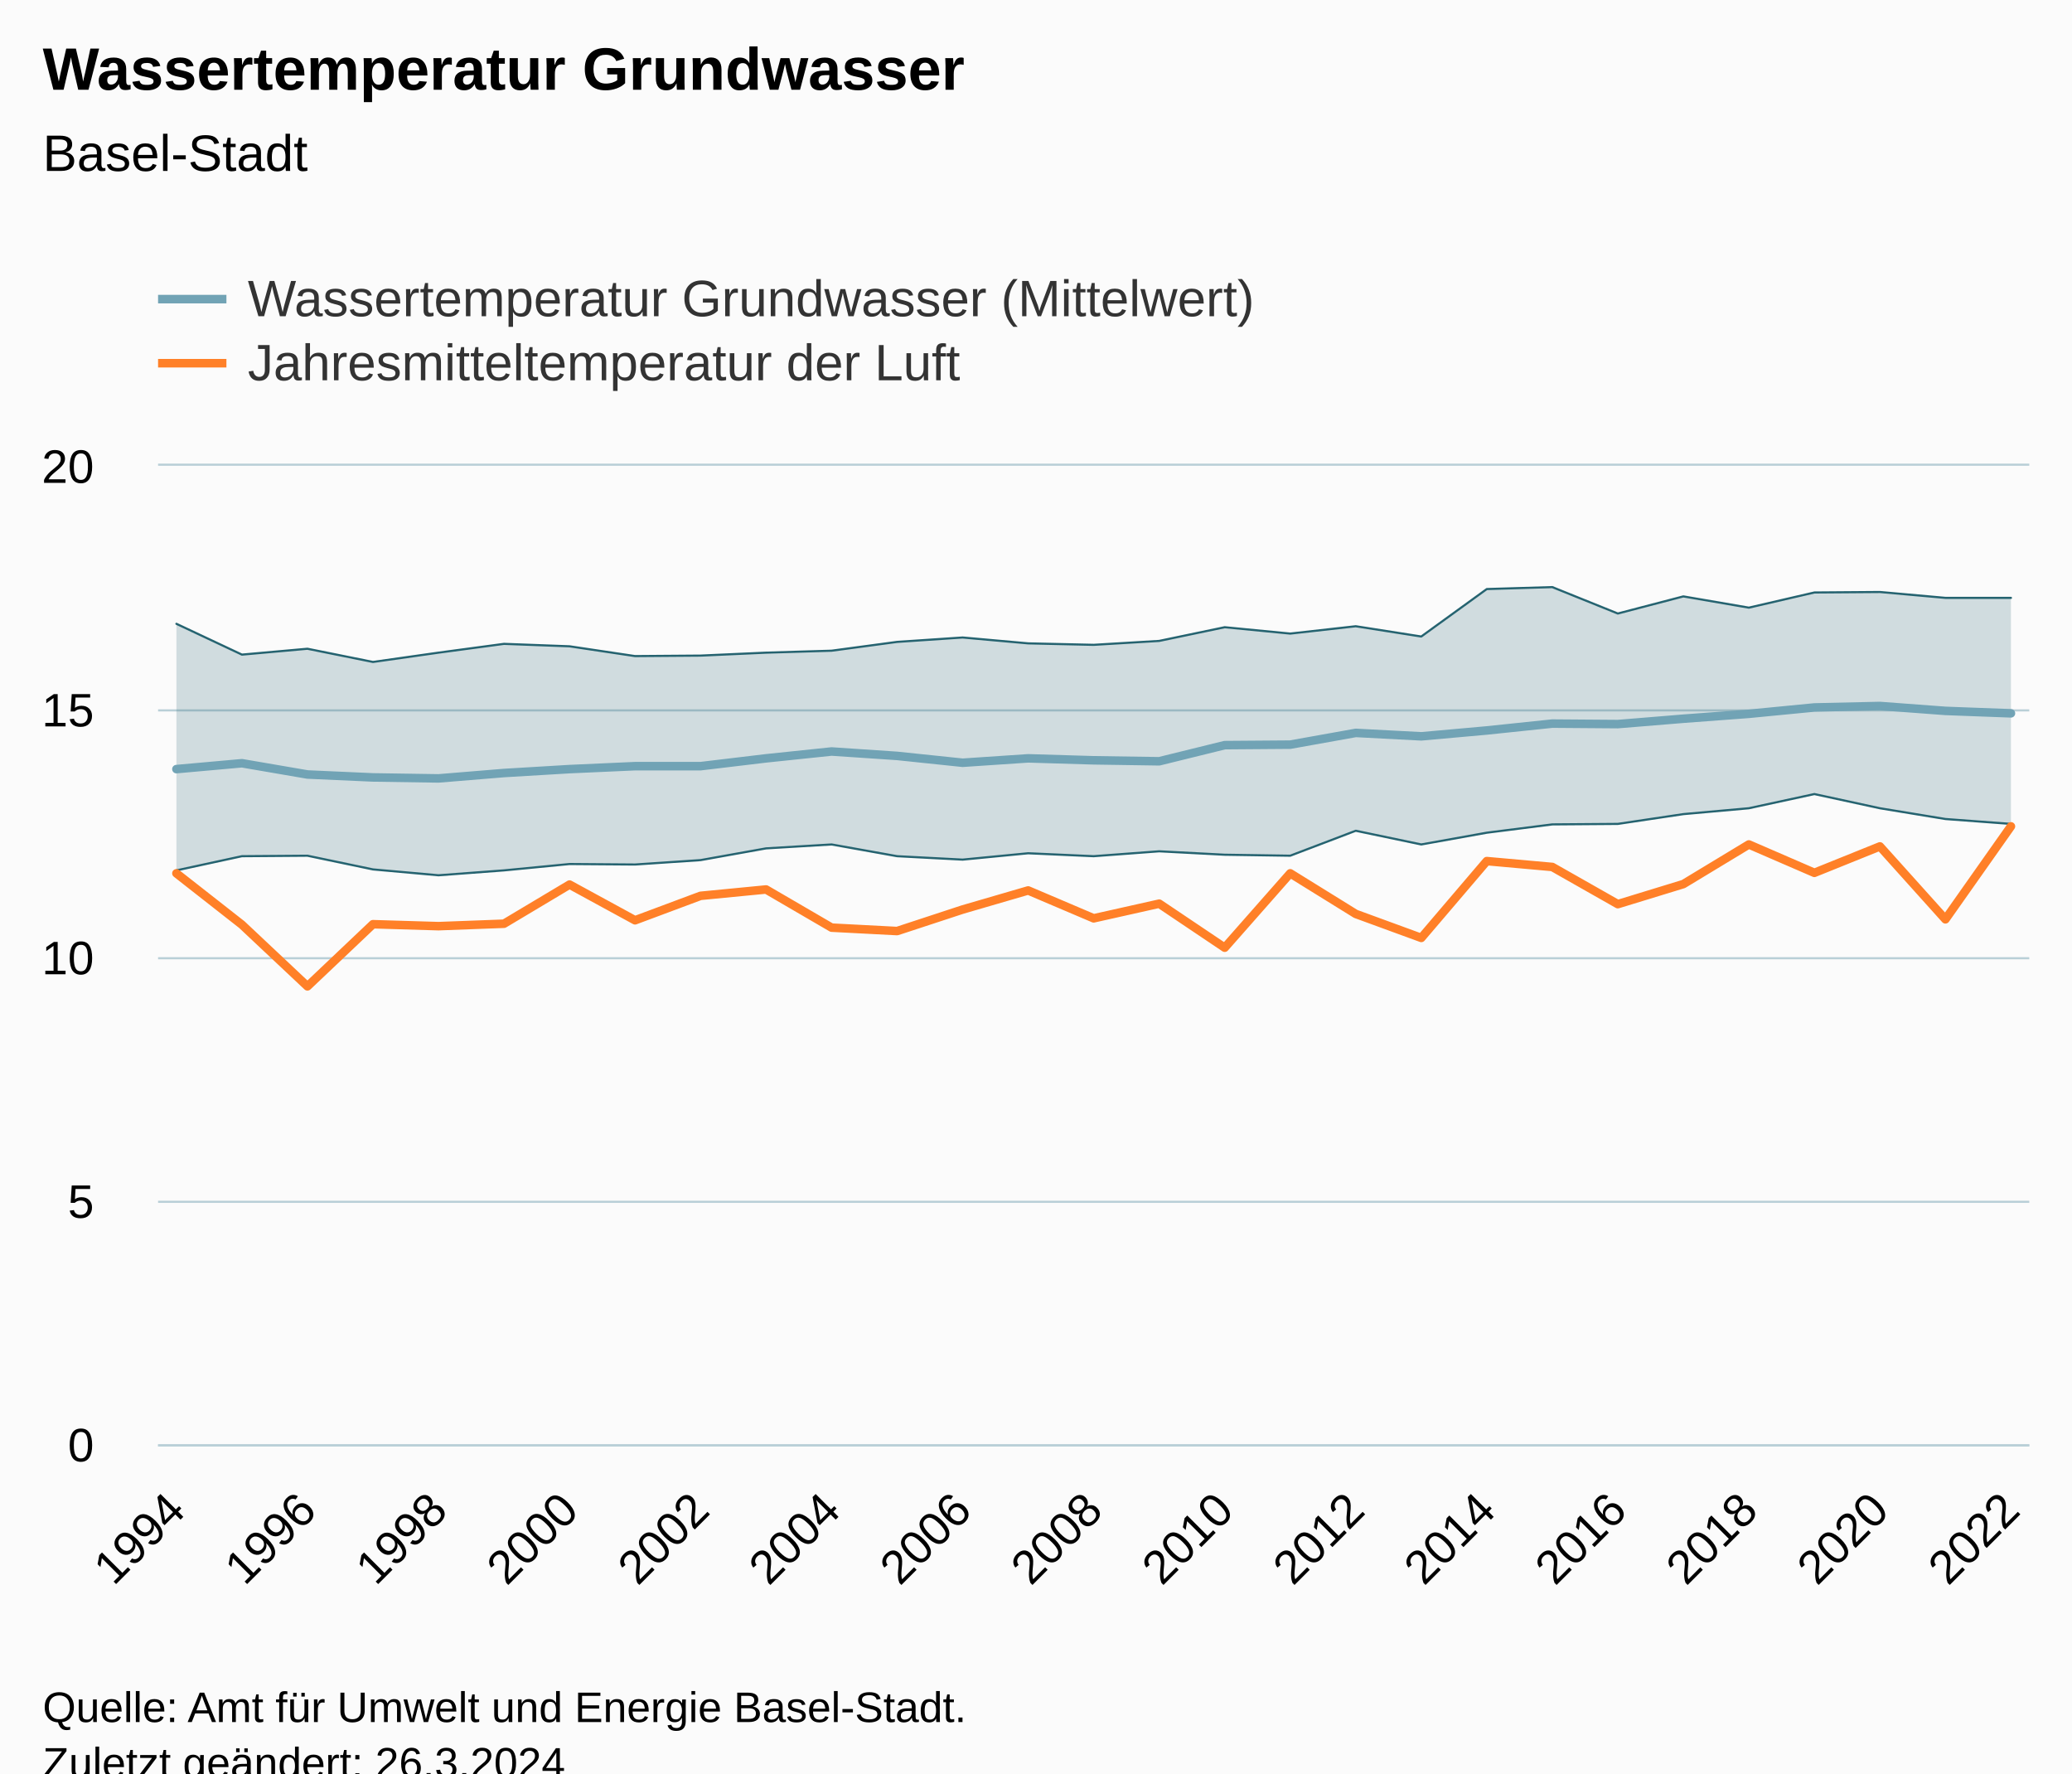
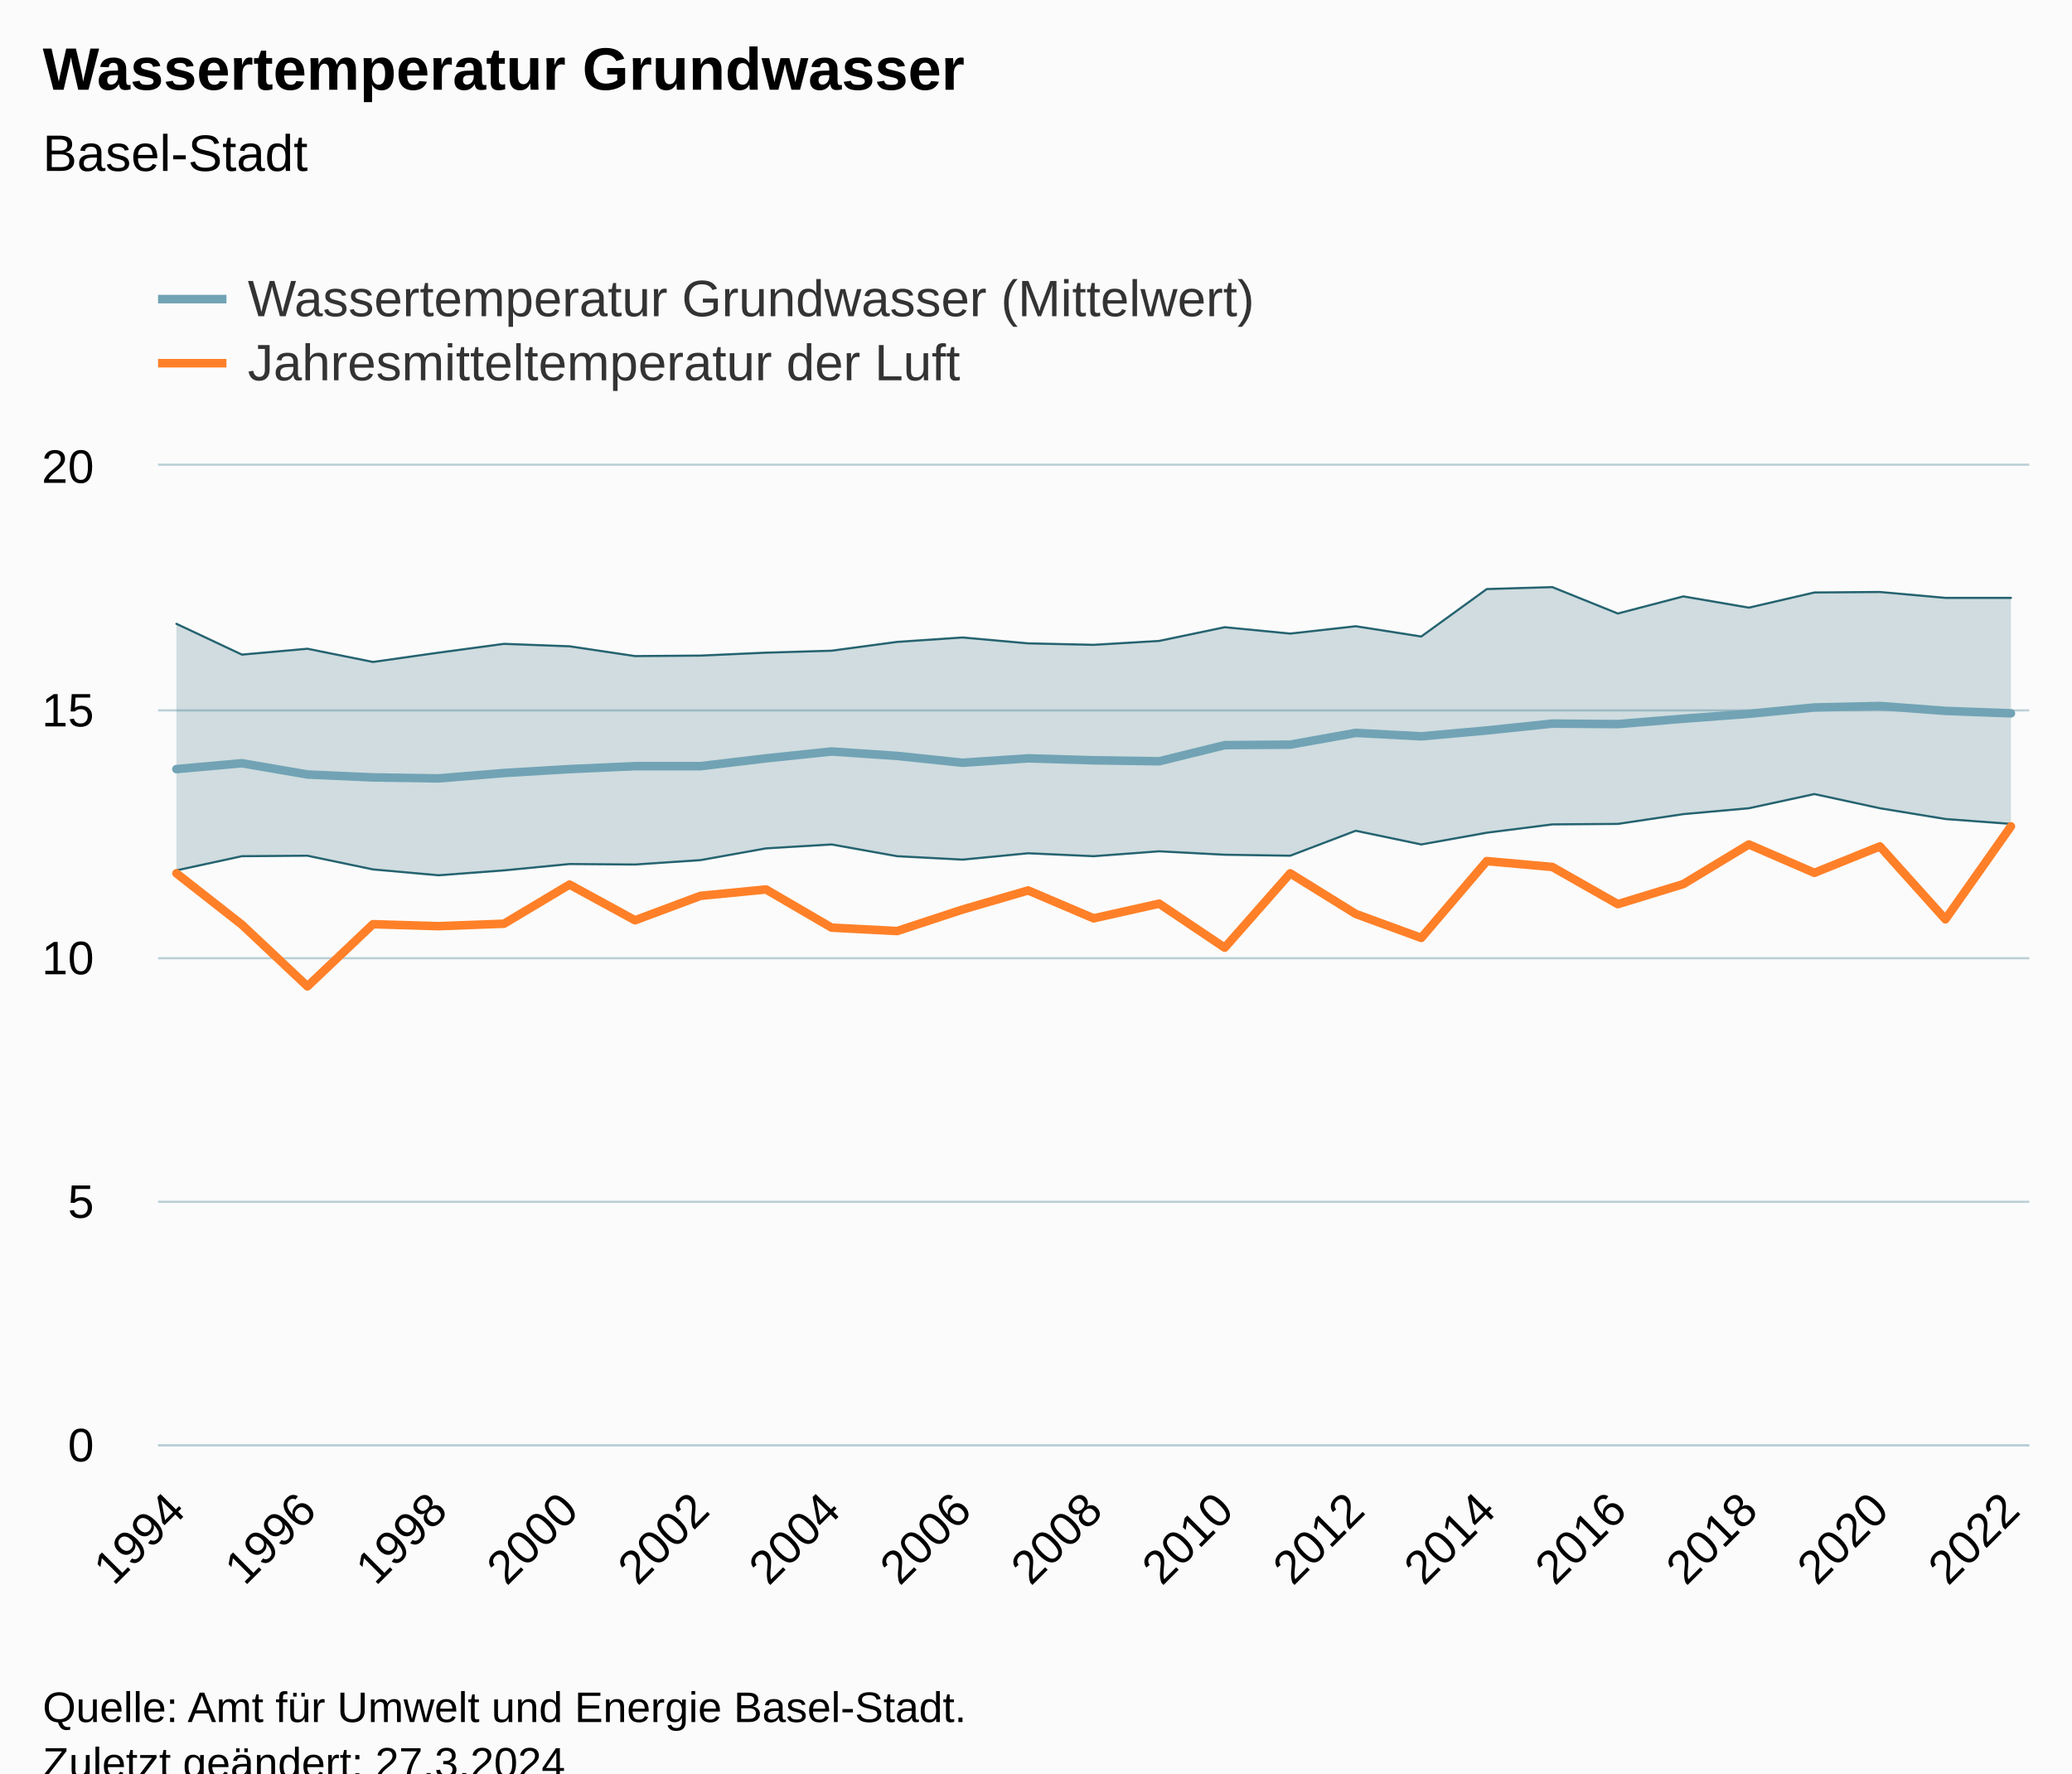
<svg xmlns="http://www.w3.org/2000/svg" version="1.1" class="highcharts-root" style="font-family:Arial;font-size:12px;" viewBox="0 0 485 415">
  <defs>
-     <clipPath id="highcharts-od5wqls-94-">
+     <clipPath id="highcharts-vbatmz5-94-">
      <rect x="0" y="0" width="438" height="229" fill="none" />
    </clipPath>
-     <clipPath id="highcharts-od5wqls-124-">
+     <clipPath id="highcharts-vbatmz5-124-">
      <rect x="0" y="0" width="438" height="229" fill="none" />
    </clipPath>
-     <clipPath id="highcharts-od5wqls-183-">
+     <clipPath id="highcharts-vbatmz5-183-">
      <rect x="37" y="109" width="438" height="229" fill="none" />
    </clipPath>
  </defs>
  <rect fill="#fbfbfb" class="highcharts-background" x="0" y="0" width="485" height="428" rx="0" ry="0" />
  <rect fill="none" class="highcharts-plot-background" x="37" y="109" width="438" height="229" />
  <g class="highcharts-pane-group" data-z-index="0" />
  <g class="highcharts-grid highcharts-xaxis-grid" data-z-index="1">
    <path fill="none" data-z-index="1" class="highcharts-grid-line" d="M 40.5 109 L 40.5 338" opacity="1" />
    <path fill="none" data-z-index="1" class="highcharts-grid-line" d="M 71.5 109 L 71.5 338" opacity="1" />
    <path fill="none" data-z-index="1" class="highcharts-grid-line" d="M 102.5 109 L 102.5 338" opacity="1" />
    <path fill="none" data-z-index="1" class="highcharts-grid-line" d="M 132.5 109 L 132.5 338" opacity="1" />
    <path fill="none" data-z-index="1" class="highcharts-grid-line" d="M 163.5 109 L 163.5 338" opacity="1" />
    <path fill="none" data-z-index="1" class="highcharts-grid-line" d="M 194.5 109 L 194.5 338" opacity="1" />
    <path fill="none" data-z-index="1" class="highcharts-grid-line" d="M 224.5 109 L 224.5 338" opacity="1" />
    <path fill="none" data-z-index="1" class="highcharts-grid-line" d="M 255.5 109 L 255.5 338" opacity="1" />
    <path fill="none" data-z-index="1" class="highcharts-grid-line" d="M 286.5 109 L 286.5 338" opacity="1" />
    <path fill="none" data-z-index="1" class="highcharts-grid-line" d="M 316.5 109 L 316.5 338" opacity="1" />
    <path fill="none" data-z-index="1" class="highcharts-grid-line" d="M 347.5 109 L 347.5 338" opacity="1" />
    <path fill="none" data-z-index="1" class="highcharts-grid-line" d="M 378.5 109 L 378.5 338" opacity="1" />
    <path fill="none" data-z-index="1" class="highcharts-grid-line" d="M 408.5 109 L 408.5 338" opacity="1" />
    <path fill="none" data-z-index="1" class="highcharts-grid-line" d="M 439.5 109 L 439.5 338" opacity="1" />
    <path fill="none" data-z-index="1" class="highcharts-grid-line" d="M 470.5 109 L 470.5 338" opacity="1" />
  </g>
  <g class="highcharts-grid highcharts-yaxis-grid" data-z-index="1">
    <path fill="none" stroke="#B9CFD7" stroke-width="0.5" data-z-index="1" class="highcharts-grid-line" d="M 37 338.25 L 475 338.25" opacity="1" />
    <path fill="none" stroke="#B9CFD7" stroke-width="0.5" data-z-index="1" class="highcharts-grid-line" d="M 37 281.25 L 475 281.25" opacity="1" />
    <path fill="none" stroke="#B9CFD7" stroke-width="0.5" data-z-index="1" class="highcharts-grid-line" d="M 37 224.25 L 475 224.25" opacity="1" />
    <path fill="none" stroke="#B9CFD7" stroke-width="0.5" data-z-index="1" class="highcharts-grid-line" d="M 37 166.25 L 475 166.25" opacity="1" />
    <path fill="none" stroke="#B9CFD7" stroke-width="0.5" data-z-index="1" class="highcharts-grid-line" d="M 37 108.75 L 475 108.75" opacity="1" />
  </g>
  <rect fill="none" class="highcharts-plot-border" data-z-index="1" x="37" y="109" width="438" height="229" />
  <g class="highcharts-axis highcharts-xaxis" data-z-index="2">
    <path fill="none" class="highcharts-axis-line" stroke="#B9CFD7" stroke-width="0.5" data-z-index="7" d="M 37 338.25 L 475 338.25" />
  </g>
  <g class="highcharts-axis highcharts-yaxis" data-z-index="2">
    <path fill="none" class="highcharts-axis-line" data-z-index="7" d="M 37 109 L 37 338" />
  </g>
  <g class="highcharts-series-group" data-z-index="3">
-     <g class="highcharts-series highcharts-series-1 highcharts-arearange-series" data-z-index="-1" opacity="1" transform="translate(37,109) scale(1 1)" clip-path="url(#highcharts-od5wqls-124-)">
+     <g class="highcharts-series highcharts-series-1 highcharts-arearange-series" data-z-index="-1" opacity="1" transform="translate(37,109) scale(1 1)" clip-path="url(#highcharts-vbatmz5-124-)">
      <path fill="rgb(37,99,112)" fill-opacity="0.2" d="M 4.294 94.691 L 19.63 91.371 L 34.966 91.257 L 50.303 94.463 L 65.639 95.837 L 80.975 94.691 L 96.311 93.203 L 111.647 93.318 L 126.983 92.287 L 142.319 89.539 L 157.655 88.623 L 172.992 91.371 L 188.328 92.173 L 203.664 90.684 L 219 91.371 L 234.336 90.226 L 249.672 91.028 L 265.008 91.257 L 280.345 85.417 L 295.681 88.623 L 311.017 85.875 L 326.353 83.929 L 341.689 83.814 L 357.025 81.524 L 372.361 80.15 L 387.697 76.83 L 403.034 80.15 L 418.37 82.669 L 433.706 83.814 L 433.706 83.814 L 433.706 30.915 L 418.37 30.915 L 403.034 29.541 L 387.697 29.656 L 372.361 33.205 L 357.025 30.572 L 341.689 34.579 L 326.353 28.396 L 311.017 28.854 L 295.681 39.96 L 280.345 37.556 L 265.008 39.274 L 249.672 37.785 L 234.336 40.991 L 219 41.907 L 203.664 41.564 L 188.328 40.19 L 172.992 41.22 L 157.655 43.281 L 142.319 43.739 L 126.983 44.426 L 111.647 44.541 L 96.311 42.251 L 80.975 41.678 L 65.639 43.739 L 50.303 45.915 L 34.966 42.823 L 19.63 44.197 L 4.294 36.984 L 4.294 94.691" class="highcharts-area" data-z-index="0" />
      <path fill="none" d="M 4.294 94.691 L 19.63 91.371 L 34.966 91.257 L 50.303 94.463 L 65.639 95.837 L 80.975 94.691 L 96.311 93.203 L 111.647 93.318 L 126.983 92.287 L 142.319 89.539 L 157.655 88.623 L 172.992 91.371 L 188.328 92.173 L 203.664 90.684 L 219 91.371 L 234.336 90.226 L 249.672 91.028 L 265.008 91.257 L 280.345 85.417 L 295.681 88.623 L 311.017 85.875 L 326.353 83.929 L 341.689 83.814 L 357.025 81.524 L 372.361 80.15 L 387.697 76.83 L 403.034 80.15 L 418.37 82.669 L 433.706 83.814 M 433.706 30.915 L 418.37 30.915 L 403.034 29.541 L 387.697 29.656 L 372.361 33.205 L 357.025 30.572 L 341.689 34.579 L 326.353 28.396 L 311.017 28.854 L 295.681 39.96 L 280.345 37.556 L 265.008 39.274 L 249.672 37.785 L 234.336 40.991 L 219 41.907 L 203.664 41.564 L 188.328 40.19 L 172.992 41.22 L 157.655 43.281 L 142.319 43.739 L 126.983 44.426 L 111.647 44.541 L 96.311 42.251 L 80.975 41.678 L 65.639 43.739 L 50.303 45.915 L 34.966 42.823 L 19.63 44.197 L 4.294 36.984" class="highcharts-graph" data-z-index="1" stroke="#256370" stroke-width="0.5" stroke-linejoin="round" stroke-linecap="round" />
    </g>
    <g class="highcharts-markers highcharts-series-1 highcharts-arearange-series" data-z-index="-1" opacity="1" transform="translate(37,109) scale(1 1)" clip-path="none" />
-     <g class="highcharts-series highcharts-series-0 highcharts-line-series" data-z-index="0.1" opacity="1" transform="translate(37,109) scale(1 1)" clip-path="url(#highcharts-od5wqls-124-)">
+     <g class="highcharts-series highcharts-series-0 highcharts-line-series" data-z-index="0.1" opacity="1" transform="translate(37,109) scale(1 1)" clip-path="url(#highcharts-vbatmz5-124-)">
      <path fill="none" d="M 4.294 70.99 L 19.63 69.616 L 34.966 72.25 L 50.303 72.936 L 65.639 73.166 L 80.975 71.906 L 96.311 70.99 L 111.647 70.303 L 126.983 70.303 L 142.319 68.471 L 157.655 66.868 L 172.992 67.899 L 188.328 69.502 L 203.664 68.471 L 219 68.929 L 234.336 69.158 L 249.672 65.38 L 265.008 65.265 L 280.345 62.517 L 295.681 63.319 L 311.017 61.945 L 326.353 60.341 L 341.689 60.456 L 357.025 59.197 L 372.361 58.052 L 387.697 56.563 L 403.034 56.22 L 418.37 57.365 L 433.706 57.937" class="highcharts-graph" data-z-index="1" stroke="#71A3B5" stroke-width="2" stroke-linejoin="round" stroke-linecap="round" />
    </g>
    <g class="highcharts-markers highcharts-series-0 highcharts-line-series" data-z-index="0.1" opacity="1" transform="translate(37,109) scale(1 1)" clip-path="none" />
-     <g class="highcharts-series highcharts-series-2 highcharts-line-series" data-z-index="0.1" opacity="1" transform="translate(37,109) scale(1 1)" clip-path="url(#highcharts-od5wqls-124-)">
+     <g class="highcharts-series highcharts-series-2 highcharts-line-series" data-z-index="0.1" opacity="1" transform="translate(37,109) scale(1 1)" clip-path="url(#highcharts-vbatmz5-124-)">
      <path fill="none" d="M 4.294 95.379 L 19.63 107.401 L 34.966 121.828 L 50.303 107.287 L 65.639 107.745 L 80.975 107.172 L 96.311 98.012 L 111.647 106.37 L 126.983 100.645 L 142.319 99.157 L 157.655 108.088 L 172.992 108.889 L 188.328 103.852 L 203.664 99.386 L 219 105.913 L 234.336 102.478 L 249.672 112.782 L 265.008 95.379 L 280.345 104.882 L 295.681 110.493 L 311.017 92.516 L 326.353 93.89 L 341.689 102.592 L 357.025 97.898 L 372.361 88.623 L 387.697 95.264 L 403.034 89.081 L 418.37 106.142 L 433.706 84.387" class="highcharts-graph" data-z-index="1" stroke="#FF8028" stroke-width="2" stroke-linejoin="round" stroke-linecap="round" />
    </g>
    <g class="highcharts-markers highcharts-series-2 highcharts-line-series" data-z-index="0.1" opacity="1" transform="translate(37,109) scale(1 1)" clip-path="none" />
  </g>
  <text x="10" text-anchor="start" class="highcharts-title" data-z-index="4" style="color:#000000;font-size:14px;font-weight:bold;fill:#000000;" y="21">
    <tspan>Wassertemperatur Grundwasser</tspan>
  </text>
  <text x="10" text-anchor="start" class="highcharts-subtitle" data-z-index="4" style="color:#000000;font-size:12px;font-weight:normal;fill:#000000;" y="40">
    <tspan>Basel-Stadt</tspan>
  </text>
  <text x="10" text-anchor="start" class="highcharts-caption" data-z-index="4" style="color:#666666;fill:#666666;" y="385" />
  <g class="highcharts-legend" data-z-index="7" transform="translate(29,56)">
    <rect fill="none" class="highcharts-legend-box" rx="0" ry="0" x="0" y="0" width="280" height="41" visibility="visible" />
    <g data-z-index="1">
      <g>
        <g class="highcharts-legend-item highcharts-line-series highcharts-color-undefined highcharts-series-0" data-z-index="1" transform="translate(8,3)">
          <path fill="none" d="M 0 11 L 16 11" class="highcharts-graph" stroke="#71A3B5" stroke-width="2" />
          <text x="21" style="color:#333333;cursor:pointer;font-size:12px;font-weight:normal;fill:#333333;" text-anchor="start" data-z-index="2" y="15">
            <tspan>Wassertemperatur Grundwasser (Mittelwert)</tspan>
          </text>
        </g>
        <g class="highcharts-legend-item highcharts-line-series highcharts-color-undefined highcharts-series-2" data-z-index="1" transform="translate(8,18)">
          <path fill="none" d="M 0 11 L 16 11" class="highcharts-graph" stroke="#FF8028" stroke-width="2" />
          <text x="21" y="15" style="color:#333333;cursor:pointer;font-size:12px;font-weight:normal;fill:#333333;" text-anchor="start" data-z-index="2">
            <tspan>Jahresmitteltemperatur der Luft</tspan>
          </text>
        </g>
      </g>
    </g>
  </g>
  <g class="highcharts-axis-labels highcharts-xaxis-labels" data-z-index="7">
    <text x="43.887" style="color:#000000;cursor:default;font-size:11px;fill:#000000;" text-anchor="end" transform="translate(0,0) rotate(-45 43.88684 354)" y="354" opacity="1">1994</text>
    <text x="74.559" style="color:#000000;cursor:default;font-size:11px;fill:#000000;" text-anchor="end" transform="translate(0,0) rotate(-45 74.55911 354)" y="354" opacity="1">1996</text>
    <text x="105.231" style="color:#000000;cursor:default;font-size:11px;fill:#000000;" text-anchor="end" transform="translate(0,0) rotate(-45 105.2314 354)" y="354" opacity="1">1998</text>
    <text x="135.904" style="color:#000000;cursor:default;font-size:11px;fill:#000000;" text-anchor="end" transform="translate(0,0) rotate(-45 135.9036 354)" y="354" opacity="1">2000</text>
    <text x="166.576" style="color:#000000;cursor:default;font-size:11px;fill:#000000;" text-anchor="end" transform="translate(0,0) rotate(-45 166.5759 354)" y="354" opacity="1">2002</text>
    <text x="197.248" style="color:#000000;cursor:default;font-size:11px;fill:#000000;" text-anchor="end" transform="translate(0,0) rotate(-45 197.2482 354)" y="354" opacity="1">2004</text>
    <text x="227.92" style="color:#000000;cursor:default;font-size:11px;fill:#000000;" text-anchor="end" transform="translate(0,0) rotate(-45 227.9205 354)" y="354" opacity="1">2006</text>
    <text x="258.593" style="color:#000000;cursor:default;font-size:11px;fill:#000000;" text-anchor="end" transform="translate(0,0) rotate(-45 258.5927 354)" y="354" opacity="1">2008</text>
    <text x="289.265" style="color:#000000;cursor:default;font-size:11px;fill:#000000;" text-anchor="end" transform="translate(0,0) rotate(-45 289.265 354)" y="354" opacity="1">2010</text>
    <text x="319.937" style="color:#000000;cursor:default;font-size:11px;fill:#000000;" text-anchor="end" transform="translate(0,0) rotate(-45 319.9373 354)" y="354" opacity="1">2012</text>
    <text x="350.61" style="color:#000000;cursor:default;font-size:11px;fill:#000000;" text-anchor="end" transform="translate(0,0) rotate(-45 350.6095 354)" y="354" opacity="1">2014</text>
    <text x="381.282" style="color:#000000;cursor:default;font-size:11px;fill:#000000;" text-anchor="end" transform="translate(0,0) rotate(-45 381.2818 354)" y="354" opacity="1">2016</text>
    <text x="411.954" style="color:#000000;cursor:default;font-size:11px;fill:#000000;" text-anchor="end" transform="translate(0,0) rotate(-45 411.9541 354)" y="354" opacity="1">2018</text>
    <text x="442.626" style="color:#000000;cursor:default;font-size:11px;fill:#000000;" text-anchor="end" transform="translate(0,0) rotate(-45 442.6263 354)" y="354" opacity="1">2020</text>
    <text x="473.299" style="color:#000000;cursor:default;font-size:11px;fill:#000000;" text-anchor="end" transform="translate(0,0) rotate(-45 473.2986 354)" y="354" opacity="1">2022</text>
  </g>
  <g class="highcharts-axis-labels highcharts-yaxis-labels" data-z-index="7">
    <text x="22" style="color:#000000;cursor:default;font-size:11px;fill:#000000;" text-anchor="end" transform="translate(0,0)" y="342" opacity="1">0</text>
    <text x="22" style="color:#000000;cursor:default;font-size:11px;fill:#000000;" text-anchor="end" transform="translate(0,0)" y="285" opacity="1">5</text>
    <text x="22" style="color:#000000;cursor:default;font-size:11px;fill:#000000;" text-anchor="end" transform="translate(0,0)" y="228" opacity="1">10</text>
    <text x="22" style="color:#000000;cursor:default;font-size:11px;fill:#000000;" text-anchor="end" transform="translate(0,0)" y="170" opacity="1">15</text>
    <text x="22" style="color:#000000;cursor:default;font-size:11px;fill:#000000;" text-anchor="end" transform="translate(0,0)" y="113" opacity="1">20</text>
  </g>
  <text x="10" class="highcharts-credits" text-anchor="start" data-z-index="8" style="cursor:default;color:#000000;font-size:10px;fill:#000000;" y="403">
    <tspan>Quelle: Amt für Umwelt und Energie Basel-Stadt.</tspan>
-     <tspan x="10" dy="13">Zuletzt geändert: 26.3.2024</tspan>
+     <tspan x="10" dy="13">Zuletzt geändert: 27.3.2024</tspan>
  </text>
-   <g class="highcharts-control-points" data-z-index="99" clip-path="url(#highcharts-od5wqls-183-)" />
+   <g class="highcharts-control-points" data-z-index="99" clip-path="url(#highcharts-vbatmz5-183-)" />
</svg>
